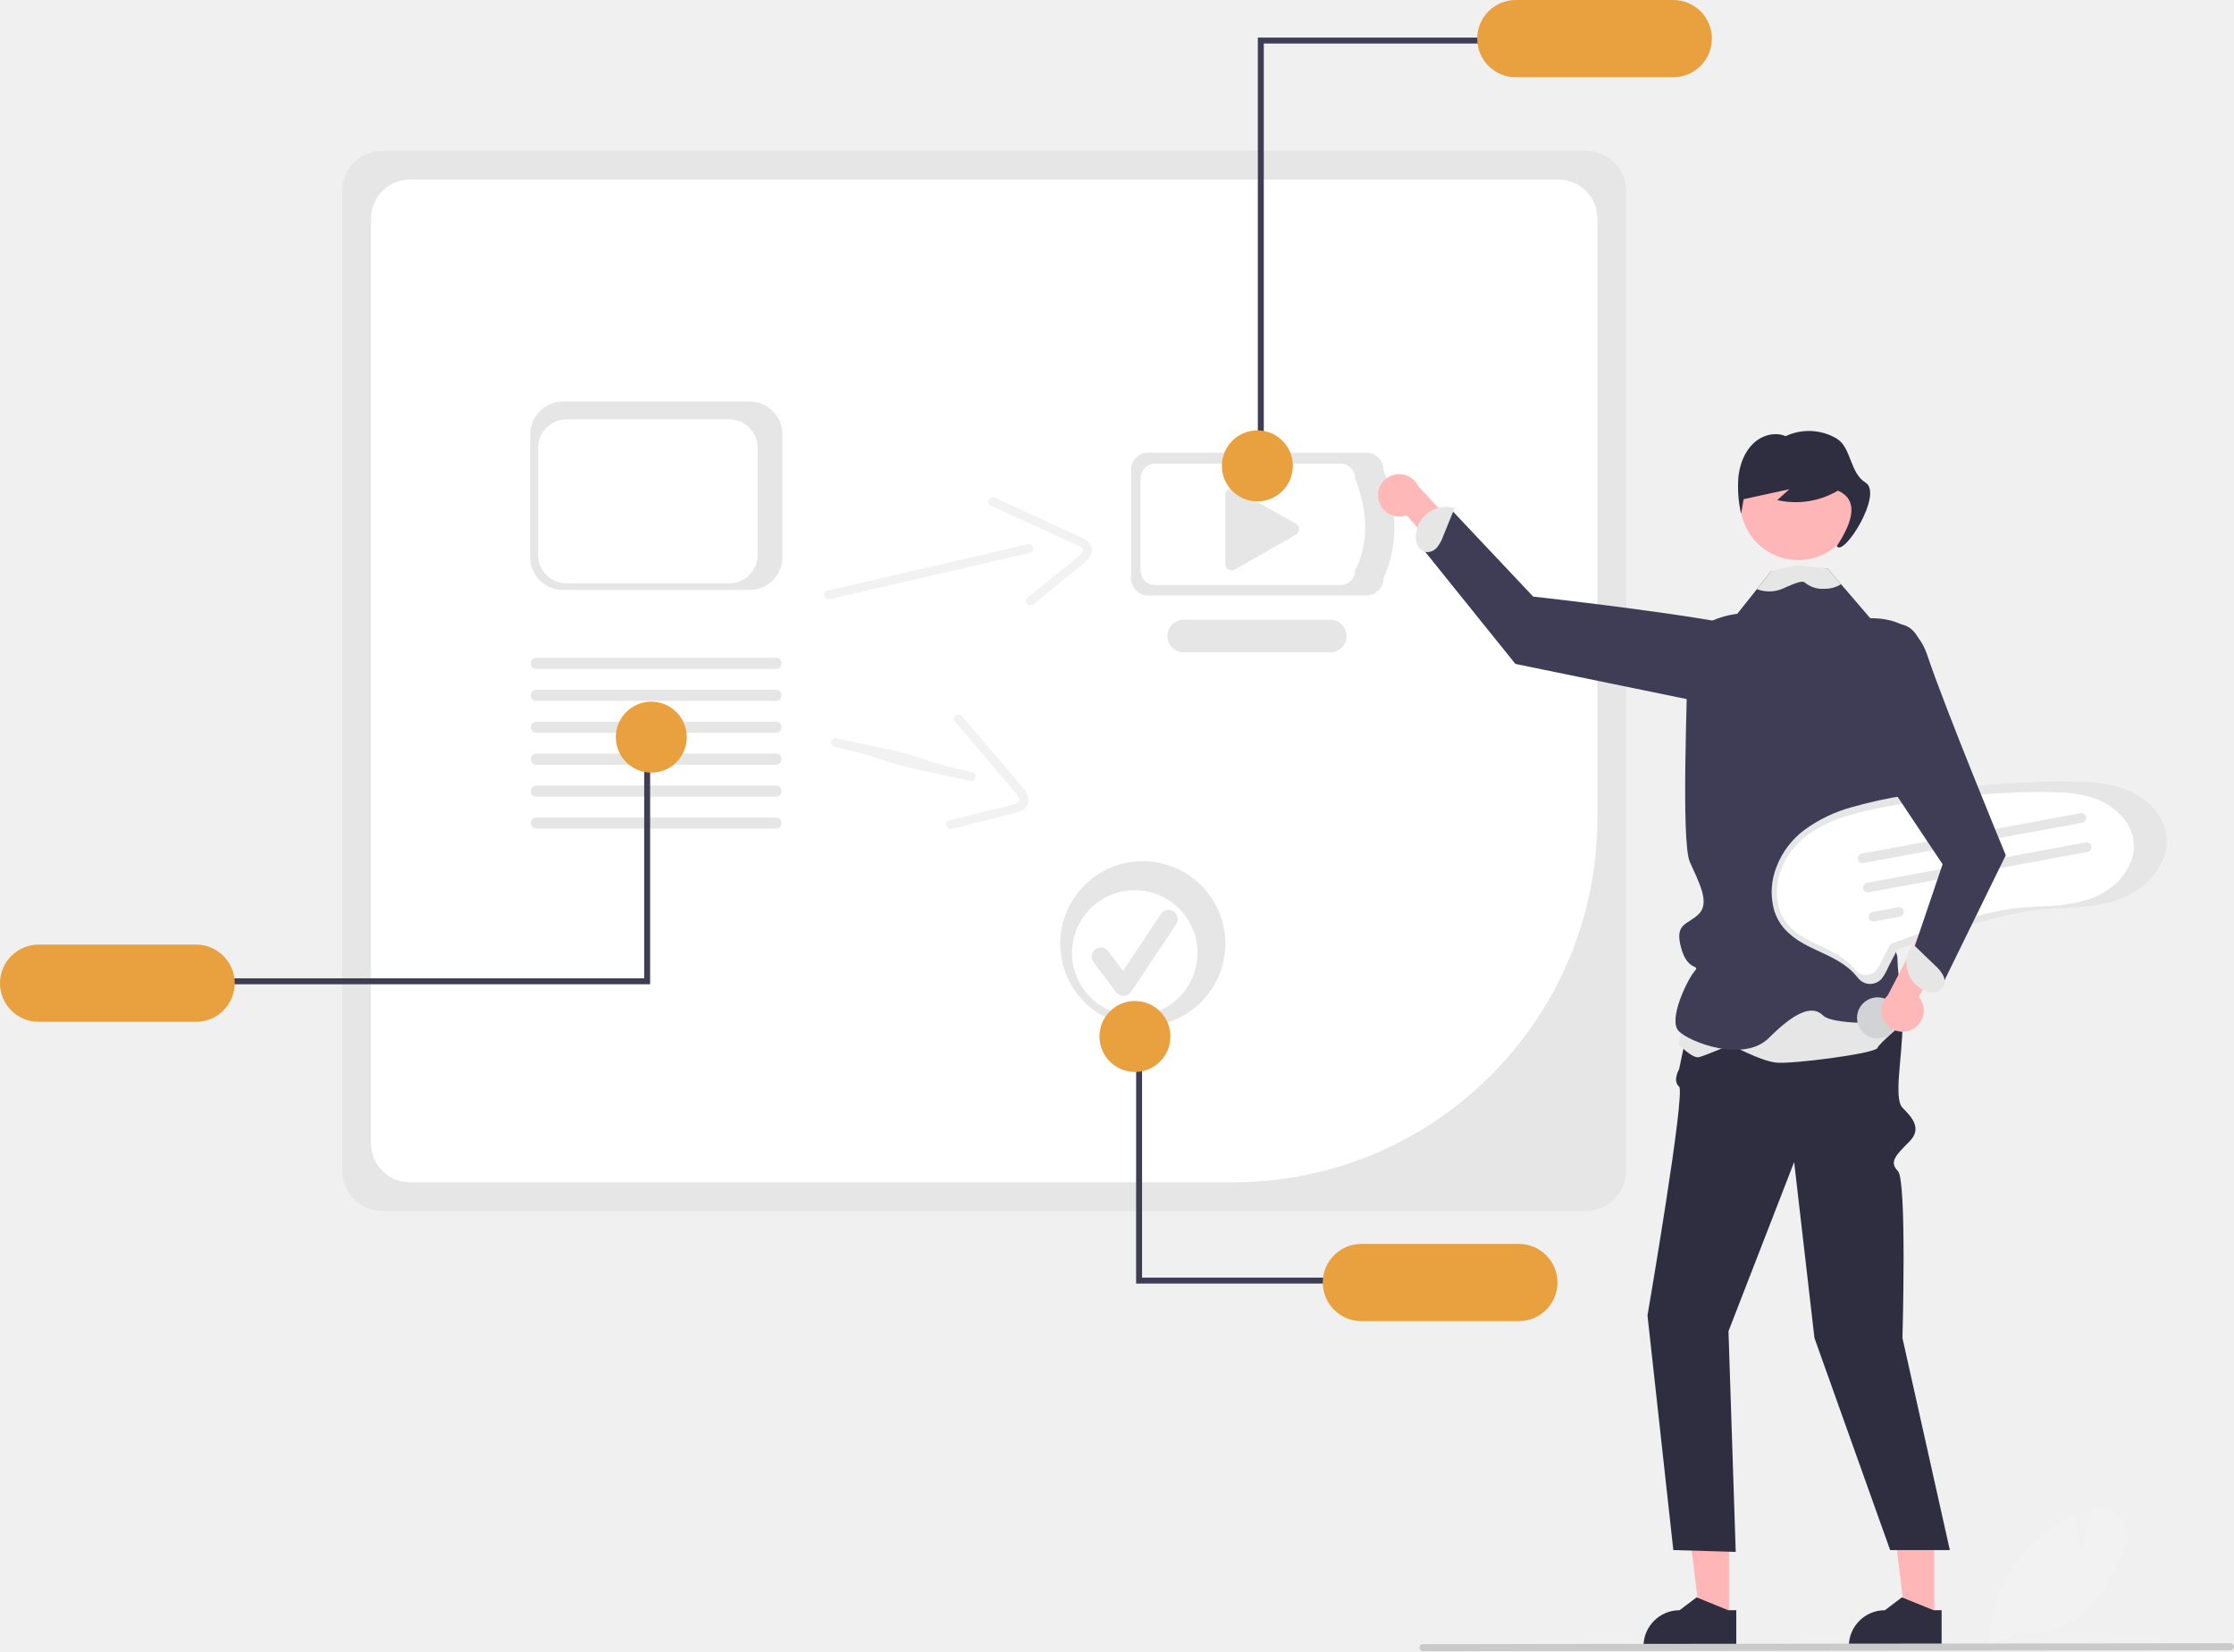
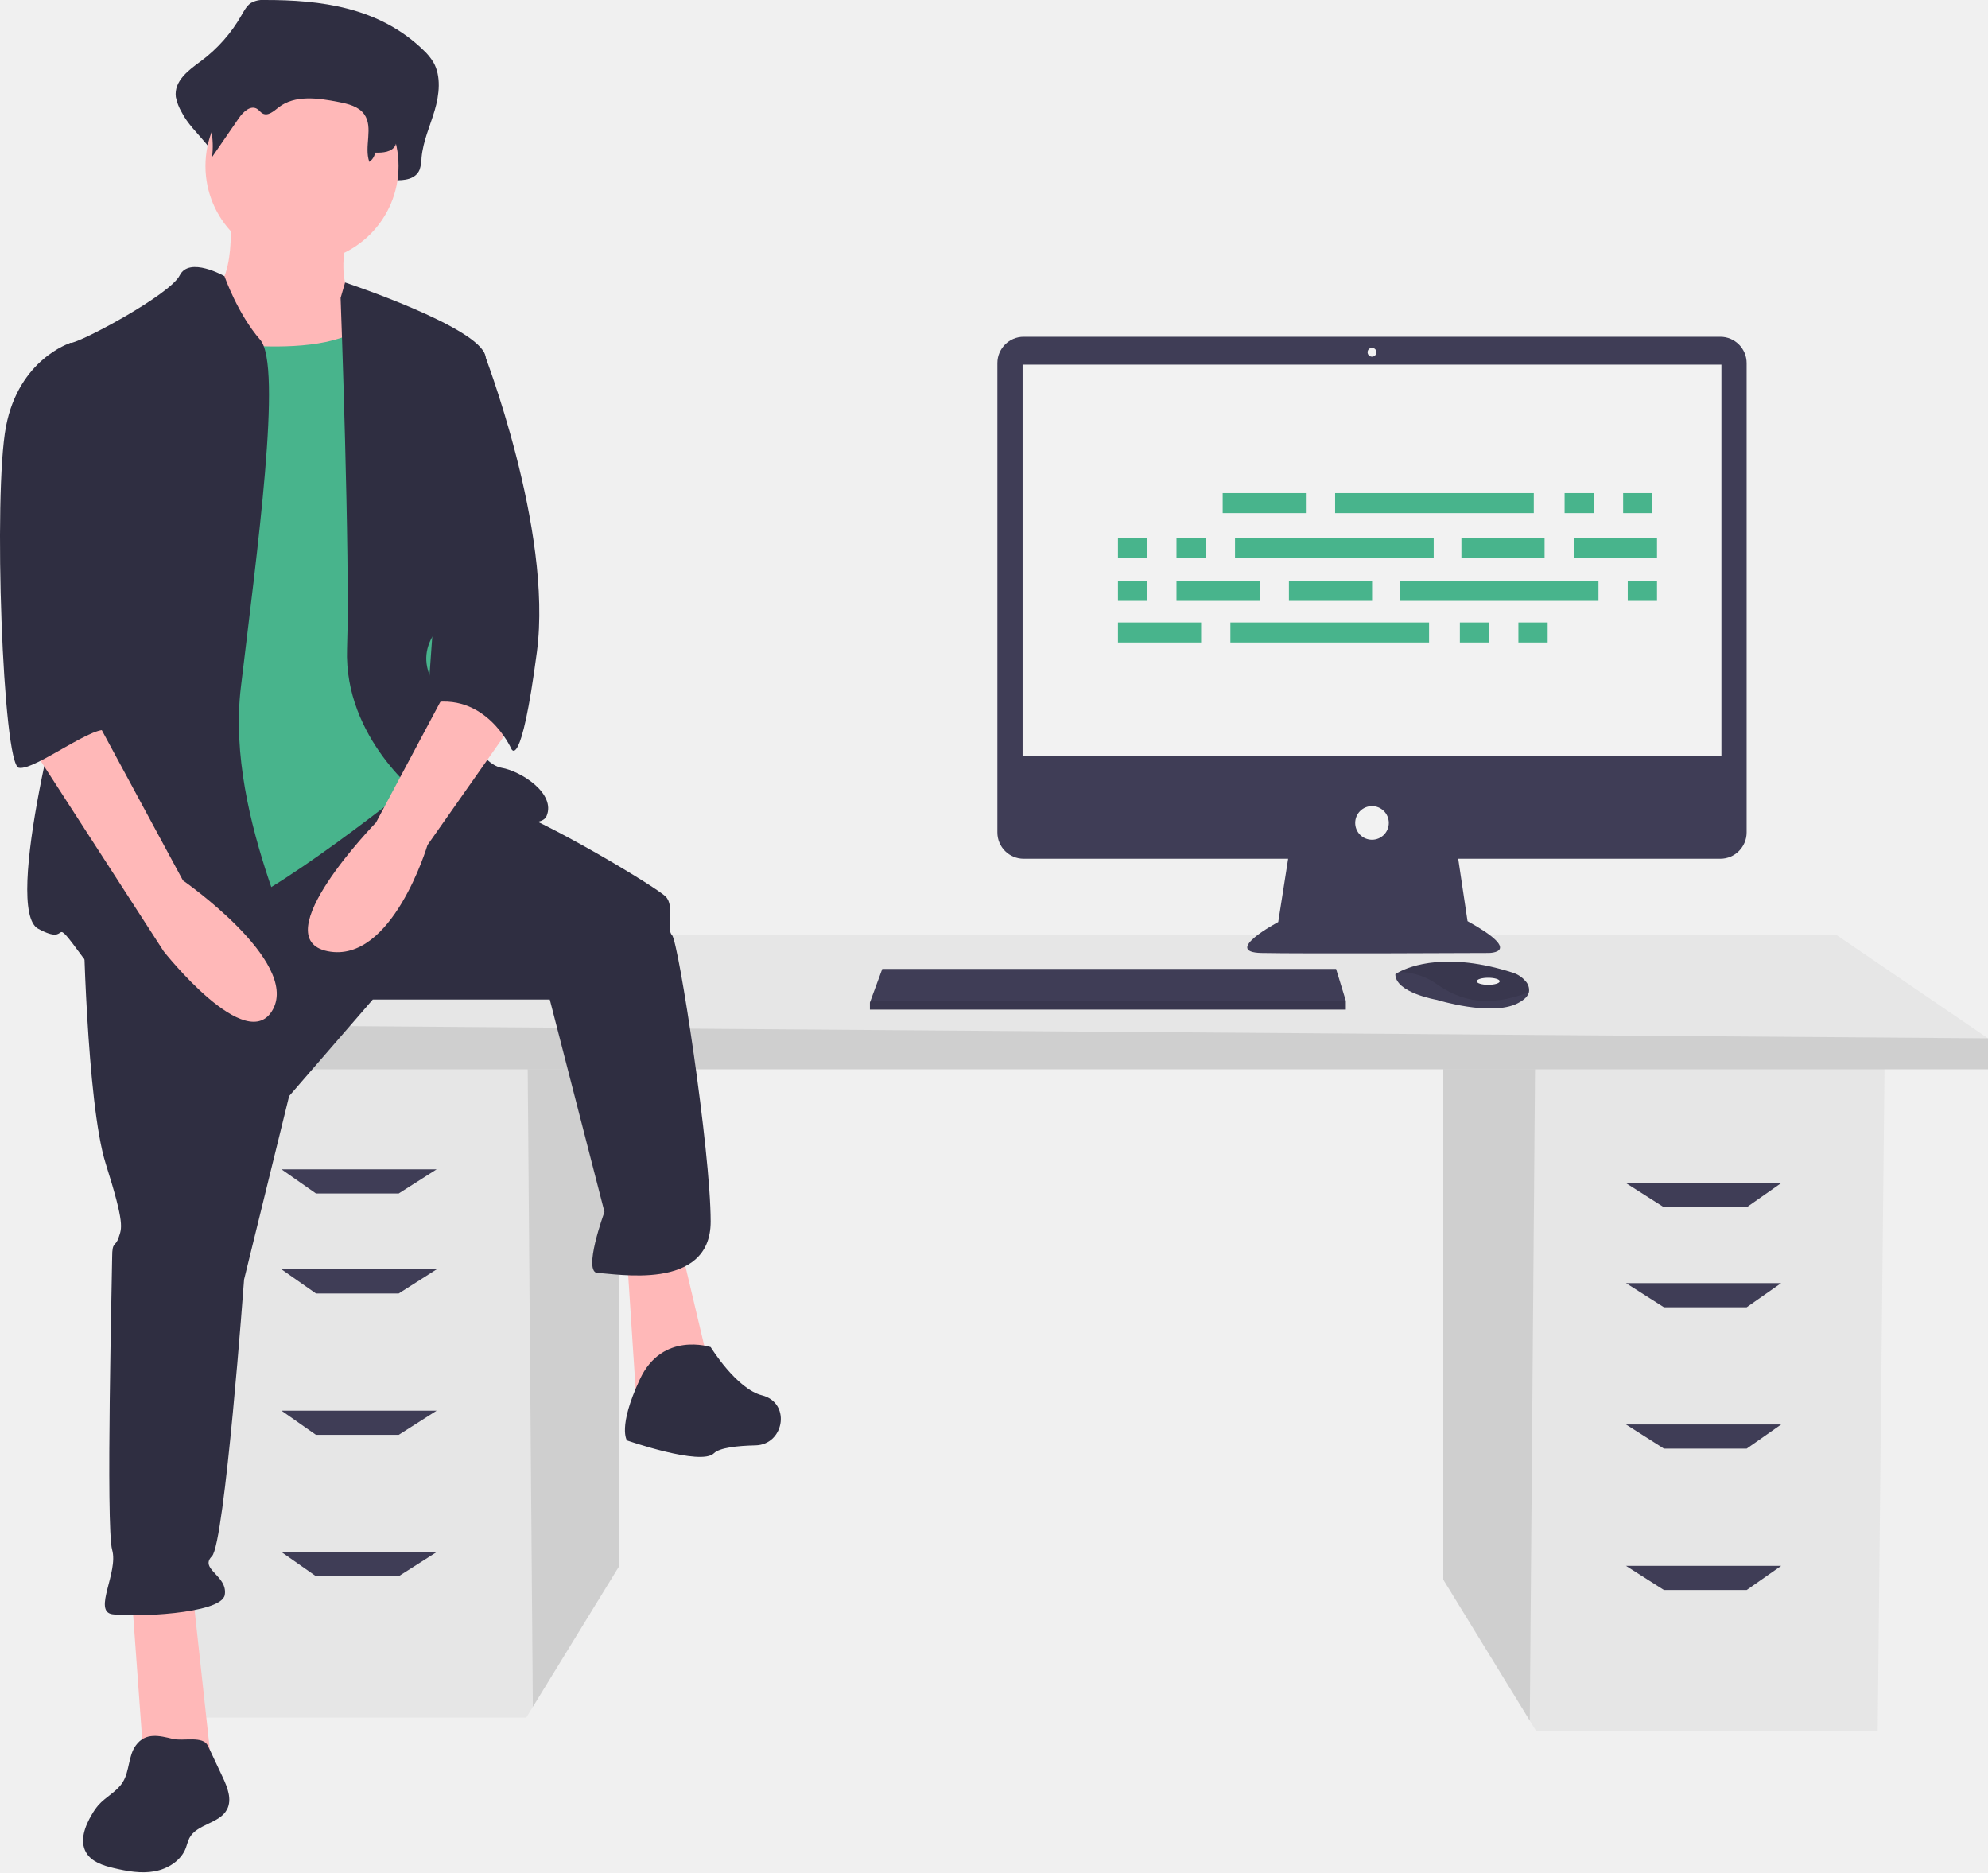
- <svg xmlns="http://www.w3.org/2000/svg" data-name="Layer 1" width="751.951" height="555.868" viewBox="0 0 751.951 555.868">
-   <path d="M757.765,579.763H352.83a13.625,13.625,0,0,1-13.609-13.609V236.431a13.625,13.625,0,0,1,13.609-13.609H757.765a13.625,13.625,0,0,1,13.609,13.609V566.154A13.625,13.625,0,0,1,757.765,579.763Z" transform="translate(-224.0247 -172.0659)" fill="#e6e6e6" />
-   <path d="M362.011,232.509a13.124,13.124,0,0,0-13.109,13.109V556.975a13.124,13.124,0,0,0,13.109,13.108H639.174a122.66,122.66,0,0,0,122.521-122.521V245.618a13.124,13.124,0,0,0-13.109-13.109Z" transform="translate(-224.0247 -172.0659)" fill="#fff" />
-   <path d="M683.925,372.54H610.5a5.782,5.782,0,0,1-5.776-5.776V330.219a5.782,5.782,0,0,1,5.776-5.776h73.424a5.782,5.782,0,0,1,5.776,5.776c4.543,12.932,5.189,25.221,0,36.545A5.782,5.782,0,0,1,683.925,372.54Z" transform="translate(-224.0247 -172.0659)" fill="#e6e6e6" />
-   <path d="M675.226,369.008H612.845a4.913,4.913,0,0,1-4.907-4.907V333.052a4.913,4.913,0,0,1,4.907-4.907h62.382a4.913,4.913,0,0,1,4.907,4.907c4.21,11.058,4.887,21.521,0,31.049A4.913,4.913,0,0,1,675.226,369.008Z" transform="translate(-224.0247 -172.0659)" fill="#fff" />
-   <path d="M671.862,391.683H622.4a5.488,5.488,0,0,1-.02-10.975h49.482a5.488,5.488,0,0,1,0,10.975Z" transform="translate(-224.0247 -172.0659)" fill="#e6e6e6" />
-   <path d="M638.606,336.528a2.153,2.153,0,0,0-2.146,2.149v23.261a2.145,2.145,0,0,0,3.208,1.864l20.531-11.707a2.144,2.144,0,0,0-.01-3.733l-20.53-11.555A2.142,2.142,0,0,0,638.606,336.528Z" transform="translate(-224.0247 -172.0659)" fill="#e6e6e6" />
-   <path d="M938.139,683.43a9.168,9.168,0,0,0-9.789-3.129l-.384.114-3.447,13.459c-.516-2.006-1.622-6.534-2.318-10.966l-.06-.366-.342.15a46.75,46.75,0,0,0-10.084,6.078A48.361,48.361,0,0,0,893.631,725.188l-.006.258-.006.162.456-.162,9.795-3.501a29.241,29.241,0,0,0,23.578-8.792c3.958-4.174,6.672-9.543,9.297-14.738.769-1.513,1.555-3.075,2.36-4.576A9.319,9.319,0,0,0,938.139,683.43Z" transform="translate(-224.0247 -172.0659)" fill="#f2f2f2" />
-   <path d="M687.995,340.212a7.098,7.098,0,0,0,9.517,5.28l29.275,34.056,3.706-12.572-29.023-31.157a7.136,7.136,0,0,0-13.474,4.393Z" transform="translate(-224.0247 -172.0659)" fill="#ffb8b8" />
-   <polygon points="581.955 545.239 572.267 545.239 567.658 507.87 581.957 507.87 581.955 545.239" fill="#ffb6b6" />
-   <path d="M805.721,714.141l-10.344-4.207-.296-.122-5.711,4.329a12.161,12.161,0,0,0-12.159,12.159v.395h31.237V714.141Z" transform="translate(-224.0247 -172.0659)" fill="#2f2e41" />
-   <polygon points="651.067 545.239 641.379 545.239 636.77 507.87 651.069 507.87 651.067 545.239" fill="#ffb6b6" />
-   <path d="M874.833,714.141l-10.344-4.207-.296-.122-5.711,4.329a12.161,12.161,0,0,0-12.159,12.159v.395h31.237V714.141Z" transform="translate(-224.0247 -172.0659)" fill="#2f2e41" />
-   <path d="M852.226,494.155s12.152,12.642,12.152,23.029-3.038,24.65,0,27.772,6.835,6.919,2.278,11.476-6.835,6.835-3.797,9.873,1.519,56.201,1.519,56.201L880.327,693.897H860.234l-25.475-71.391-6.835-59.239-22.105,56.96,2.441,74.282-21.006-.613-8.695-78.985s12.911-75.134,10.633-77.06,0-5.813,0-5.813l6.076-28.77Z" transform="translate(-224.0247 -172.0659)" fill="#2f2e41" />
-   <path d="M828.435,404.522s4.132-16.282-14.904-20.95-73.449-10.665-73.449-10.665l-27.499-29.18-9.318,13.532,30.827,38.308,73.043,15.003Z" transform="translate(-224.0247 -172.0659)" fill="#3f3d56" />
-   <path d="M707.794,356.262a12.889,12.889,0,0,0,1.979-3.665l3.944-9.69-1.024-.043a10.23,10.23,0,0,0-12.095,9.316,6.661,6.661,0,0,0,.644,3.621,3.947,3.947,0,0,0,2.891,2.12A4.364,4.364,0,0,0,707.794,356.262Z" transform="translate(-224.0247 -172.0659)" fill="#e6e6e6" />
-   <path d="M791.388,507.149l-2.278,16.516s4.557,4.894,6.835,4.282,10.633-4.173,10.633-4.173,9.873,5.396,15.189,6.008,33.417-3.059,34.176-4.894,9.587-9.019,9.587-9.019l-3.511-20.955Z" transform="translate(-224.0247 -172.0659)" fill="#e6e6e6" />
-   <path d="M865.383,449.369s-1.929,15.926-.41,17.392c1.519,1.458-1.519,10.686-4.557,16.762s2.278,6.835,2.278,11.392,2.278,21.265,2.278,21.265-23.544,1.519-27.341-2.278-9.873-.759-18.227,7.595-26.498,1.519-30.295-2.278,2.954-17.468,5.233-20.118-2.195.418-4.473-7.982,2.195-7.595,5.992-11.392,0-10.633-3.038-17.468-.759-57.72-.759-69.871,16.708-13.671,16.708-13.671l6.615-8.316,4.861-6.114,9.524-.38.251-.008,9.212-.372,4.473,5.21,9.873,11.498,11.392,2.278c9.114,3.038,6.835,22.025,6.835,22.025Z" transform="translate(-224.0247 -172.0659)" fill="#3f3d56" />
-   <circle cx="605.277" cy="169.023" r="19.522" fill="#ffb6b6" />
-   <path d="M851.938,334.521c-5.37-3.293-4.682-11.903-9.855-14.91a18.424,18.424,0,0,0-17.032-.715c-3.644-1.559-8.01-.315-10.925,2.5s-4.493,6.968-4.959,11.145a41.705,41.705,0,0,0,.894,12.526q.434-2.475.869-4.949l15.39-3.364q-2.044,1.836-4.087,3.672a27.956,27.956,0,0,0,20.437-3.196c6.7,3.004,5.486,9.749-.396,18.701C844.551,359.729,858.056,338.274,851.938,334.521Z" transform="translate(-224.0247 -172.0659)" fill="#2f2e41" />
-   <path d="M843.708,368.736a1.542,1.542,0,0,1-.137.099,10.227,10.227,0,0,1-5.324,1.443,9.414,9.414,0,0,1-6.782-2.127c-.995-.942-4.952,1.048-7.549,2.149a11.46,11.46,0,0,1-8.529.099l4.861-6.114,8.011-1.776h2l8.976,1.017Z" transform="translate(-224.0247 -172.0659)" fill="#e6e6e6" />
-   <path d="M974.791,727.627l-271.75.307a1.191,1.191,0,1,1-.012-2.381h.012l271.75-.307a1.191,1.191,0,0,1,0,2.381Z" transform="translate(-224.0247 -172.0659)" fill="#cacaca" />
-   <polygon points="425.383 155.694 423.383 155.694 423.383 12.651 502.04 12.651 502.04 14.651 425.383 14.651 425.383 155.694" fill="#3f3d56" />
-   <path d="M787.237,172.066h-53a13,13,0,1,0,0,26h53a13,13,0,0,0,0-26Z" transform="translate(-224.0247 -172.0659)" fill="#e8a13e" />
-   <circle cx="423.223" cy="156.834" r="11.946" fill="#e8a13e" />
-   <path d="M503.297,373.788,555.703,361.661l15.042-3.481c1.882-.435,1.1-3.332-.782-2.897l-52.406,12.127-15.043,3.481c-1.882.435-1.1,3.332.782,2.897Z" transform="translate(-224.0247 -172.0659)" fill="#f2f2f2" />
-   <path d="M557.413,342.206l28.055,12.905a9.289,9.289,0,0,1,2.655,1.437c.774.758.211,1.488-.421,2.149a63.263,63.263,0,0,1-5.971,4.929l-11.952,9.717c-1.5,1.22.617,3.348,2.103,2.14l10.41-8.463,5.205-4.232c1.475-1.199,3.27-2.422,3.862-4.332,1.245-4.013-3.668-5.608-6.399-6.864l-12.217-5.62L558.94,339.623c-1.74-.8-3.281,1.776-1.528,2.583Z" transform="translate(-224.0247 -172.0659)" fill="#f2f2f2" />
-   <path d="M944.566,440.449c-4.998-3.389-11.07-4.648-17.005-5.075a182.41,182.41,0,0,0-20.252.024q-10.51.416-20.977,1.521-10.452,1.106-20.817,2.899a153.828,153.828,0,0,0-18.331,4.012,49.195,49.195,0,0,0-15.852,7.655,28.072,28.072,0,0,0-9.315,12.325,22.891,22.891,0,0,0-.899,14.456,17.234,17.234,0,0,0,3.408,6.331,23.744,23.744,0,0,0,6.348,5.026c4.958,2.831,10.576,4.533,15.06,8.158a21.29,21.29,0,0,1,3.215,3.197,5.835,5.835,0,0,0,2.583,2.032,5.275,5.275,0,0,0,5.668-1.459,19.189,19.189,0,0,0,2.231-3.966l2.366-4.564a6.382,6.382,0,0,1,.591-1.141c.177-.211-.14.004-.079-.051.033-.031.102-.03.14-.054a3.427,3.427,0,0,1,.611-.234q3.282-1.251,6.594-2.425c8.149-2.904,16.397-5.581,24.774-7.75a119.875,119.875,0,0,1,13.096-2.74c5.716-.814,11.518-.72,17.26-1.276,6.182-.599,12.56-1.85,17.862-5.254a23.193,23.193,0,0,0,9.602-11.493,16.08,16.08,0,0,0,.801-7.116C952.56,448.052,949.01,443.462,944.566,440.449Z" transform="translate(-224.0247 -172.0659)" fill="#e6e6e6" />
-   <path d="M934.337,443.503c-4.517-3.062-10.004-4.2-15.367-4.586a164.839,164.839,0,0,0-18.301.022q-9.497.376-18.956,1.374-9.445 1-18.811,2.62a139.01,139.01,0,0,0-16.565,3.626A44.456,44.456,0,0,0,832.011,453.476a25.368,25.368,0,0,0-8.418,11.138,20.686,20.686,0,0,0-.813,13.063,15.574,15.574,0,0,0,3.079,5.721,21.457,21.457,0,0,0,5.737,4.542c4.48,2.558,9.557,4.097,13.609,7.372a19.239,19.239,0,0,1,2.906,2.889,5.273,5.273,0,0,0,2.334,1.836,4.767,4.767,0,0,0,5.122-1.319,17.341,17.341,0,0,0,2.016-3.584l2.138-4.124a5.767,5.767,0,0,1,.534-1.031c.16-.191-.126.004-.072-.046.03-.028.092-.027.126-.049a3.097,3.097,0,0,1,.552-.212q2.966-1.131,5.959-2.191c7.364-2.625,14.817-5.044,22.388-7.003a108.324,108.324,0,0,1,11.835-2.476c5.165-.736,10.409-.65,15.597-1.153,5.586-.541,11.351-1.672,16.141-4.748a20.959,20.959,0,0,0,8.677-10.386,14.531,14.531,0,0,0,.724-6.43C941.561,450.373,938.352,446.226,934.337,443.503Z" transform="translate(-224.0247 -172.0659)" fill="#fff" />
-   <path d="M924.877,449.033,851.276,462.607a1.628,1.628,0,1,1-.6-3.201l.01-.002,73.601-13.575a1.628,1.628,0,1,1,.591,3.203Z" transform="translate(-224.0247 -172.0659)" fill="#e6e6e6" />
-   <path d="M926.69,458.862,853.089,472.437a1.628,1.628,0,1,1-.6-3.201l.01-.002,73.601-13.575a1.628,1.628,0,1,1,.591,3.203Z" transform="translate(-224.0247 -172.0659)" fill="#e6e6e6" />
-   <path d="M863.479,480.684l-8.577,1.582a1.628,1.628,0,0,1-.591-3.203l8.577-1.582a1.628,1.628,0,0,1,.591,3.203Z" transform="translate(-224.0247 -172.0659)" fill="#e6e6e6" />
-   <circle cx="856.01" cy="514.742" r="6.921" transform="translate(-303.1895 -8.26639) rotate(-10.45006)" fill="#d1d3d4" />
-   <path d="M476.366,370.688H413.5a11.021,11.021,0,0,1-11.008-11.008V318.248a11.021,11.021,0,0,1,11.008-11.008h62.866A11.021,11.021,0,0,1,487.374,318.248v41.433A11.021,11.021,0,0,1,476.366,370.688Z" transform="translate(-224.0247 -172.0659)" fill="#e6e6e6" />
-   <path d="M469.457,368.456H414.744a9.592,9.592,0,0,1-9.58-9.58V322.817a9.592,9.592,0,0,1,9.58-9.58h54.713a9.592,9.592,0,0,1,9.58,9.58V358.876A9.592,9.592,0,0,1,469.457,368.456Z" transform="translate(-224.0247 -172.0659)" fill="#fff" />
-   <path d="M485.221,408.017H404.555a1.882,1.882,0,0,1,0-3.764h80.666a1.882,1.882,0,0,1,0,3.764Z" transform="translate(-224.0247 -172.0659)" fill="#e6e6e6" />
-   <path d="M485.221,397.261H404.555a1.882,1.882,0,0,1,0-3.764h80.666a1.882,1.882,0,0,1,0,3.764Z" transform="translate(-224.0247 -172.0659)" fill="#e6e6e6" />
-   <path d="M485.221,418.772H404.555a1.882,1.882,0,1,1,0-3.764h80.666a1.882,1.882,0,1,1,0,3.764Z" transform="translate(-224.0247 -172.0659)" fill="#e6e6e6" />
-   <path d="M485.221,429.527H404.555a1.882,1.882,0,1,1,0-3.764h80.666a1.882,1.882,0,1,1,0,3.764Z" transform="translate(-224.0247 -172.0659)" fill="#e6e6e6" />
-   <path d="M485.221,440.283H404.555a1.882,1.882,0,1,1,0-3.764h80.666a1.882,1.882,0,1,1,0,3.764Z" transform="translate(-224.0247 -172.0659)" fill="#e6e6e6" />
-   <path d="M485.221,451.038H404.555a1.882,1.882,0,0,1,0-3.764h80.666a1.882,1.882,0,0,1,0,3.764Z" transform="translate(-224.0247 -172.0659)" fill="#e6e6e6" />
-   <polygon points="216.83 254.306 218.83 254.306 218.83 331.349 74.173 331.349 74.173 329.349 216.83 329.349 216.83 254.306" fill="#3f3d56" />
-   <path d="M237.025,516.066h53a13,13,0,0,0,0-26h-53a13,13,0,0,0,0,26Z" transform="translate(-224.0247 -172.0659)" fill="#e8a13e" />
-   <circle cx="219.223" cy="248.166" r="11.946" fill="#e8a13e" />
-   <path d="M504.992,423.551c17.539,3.728,13.077,4.455,30.616,8.183l15.103,3.21c1.889.402,2.406-2.554.516-2.956-17.539-3.728-13.077-4.455-30.616-8.183l-15.103-3.21c-1.889-.402-2.407,2.554-.516,2.956Z" transform="translate(-224.0247 -172.0659)" fill="#f2f2f2" />
-   <path d="M545.388,414.829l19.961,23.563a9.288,9.288,0,0,1,1.798,2.425c.381,1.015-.439,1.437-1.291,1.769A63.258,63.258,0,0,1,558.36,444.525l-14.941,3.748c-1.876.471-.858,3.295,1,2.829l13.013-3.265,6.507-1.632c1.843-.462,3.987-.812,5.332-2.292,2.826-3.109-.951-6.633-2.894-8.927L557.685,424.726l-9.819-11.591c-1.238-1.461-3.724.222-2.477,1.694Z" transform="translate(-224.0247 -172.0659)" fill="#f2f2f2" />
-   <circle cx="384.653" cy="317.695" r="27.78" fill="#e6e6e6" />
-   <circle cx="381.945" cy="320.814" r="21.119" fill="#fff" />
-   <path d="M602.18,507.338a3.089,3.089,0,0,1-2.472-1.236l-7.579-10.105a3.09,3.09,0,1,1,4.942-3.71l.002.003,4.958,6.611,12.735-19.102a3.09,3.09,0,1,1,5.142,3.428l-15.158,22.736a3.091,3.091,0,0,1-2.485,1.375C602.237,507.338,602.209,507.338,602.18,507.338Z" transform="translate(-224.0247 -172.0659)" fill="#e6e6e6" />
-   <path d="M868.075,518.379a7.098,7.098,0,0,0,1.794-10.734l22.306-38.978-13.088.711L859.429,507.149a7.136,7.136,0,0,0,8.646,11.23Z" transform="translate(-224.0247 -172.0659)" fill="#ffb8b8" />
-   <path d="M842.951,381.753s23.624-7.595,29.7,10.633,26.501,67.593,26.501,67.593l-21.944,44.809-9.873-10.633,10.552-31.138-30.379-45.568Z" transform="translate(-224.0247 -172.0659)" fill="#3f3d56" />
-   <path d="M877.961,500.212a12.89,12.89,0,0,0-2.671-3.196l-7.538-7.255-.419.935a10.23,10.23,0,0,0,4.168,14.687,6.661,6.661,0,0,0,3.602.744,3.946,3.946,0,0,0,3.041-1.899A4.364,4.364,0,0,0,877.961,500.212Z" transform="translate(-224.0247 -172.0659)" fill="#e6e6e6" />
-   <polygon points="384.412 355.068 382.412 355.068 382.412 432.111 450.069 432.111 450.069 430.111 384.412 430.111 384.412 355.068" fill="#3f3d56" />
-   <path d="M748.267,603.828a13.012,13.012,0,0,0-13-13h-53a13,13,0,0,0,0,26h53A13.012,13.012,0,0,0,748.267,603.828Z" transform="translate(-224.0247 -172.0659)" fill="#e8a13e" />
-   <circle cx="382.019" cy="348.928" r="11.946" fill="#e8a13e" />
+ <svg xmlns="http://www.w3.org/2000/svg" data-name="Layer 1" width="711.188" height="669.683" viewBox="0 0 711.188 669.683">
+   <polygon points="516.326 380.018 516.326 565.013 547.27 615.443 549.625 619.279 671.722 619.279 674.189 380.018 516.326 380.018" fill="#e6e6e6" />
+   <polygon points="516.326 380.018 516.326 565.013 547.27 615.443 549.169 380.018 516.326 380.018" opacity="0.1" />
+   <polygon points="221.566 375.084 221.566 560.08 190.622 610.51 188.267 614.345 66.17 614.345 63.703 375.084 221.566 375.084" fill="#e6e6e6" />
+   <polygon points="221.566 375.084 221.566 560.08 190.622 610.51 188.723 375.084 221.566 375.084" opacity="0.1" />
+   <polygon points="711.188 371.385 711.188 382.484 47.67 382.484 47.67 366.451 109.335 334.385 656.923 334.385 711.188 371.385" fill="#e6e6e6" />
+   <polygon points="711.188 371.385 711.188 382.484 47.67 382.484 47.67 366.451 711.188 371.385" opacity="0.1" />
+   <polygon points="142.635 426.883 113.035 426.883 100.702 418.25 156.201 418.25 142.635 426.883" fill="#3f3d56" />
+   <polygon points="142.635 462.649 113.035 462.649 100.702 454.016 156.201 454.016 142.635 462.649" fill="#3f3d56" />
+   <polygon points="142.635 513.215 113.035 513.215 100.702 504.581 156.201 504.581 142.635 513.215" fill="#3f3d56" />
+   <polygon points="142.635 563.78 113.035 563.78 100.702 555.147 156.201 555.147 142.635 563.78" fill="#3f3d56" />
+   <polygon points="595.257 431.816 624.857 431.816 637.19 423.183 581.691 423.183 595.257 431.816" fill="#3f3d56" />
+   <polygon points="595.257 467.582 624.857 467.582 637.19 458.949 581.691 458.949 595.257 467.582" fill="#3f3d56" />
+   <polygon points="595.257 518.148 624.857 518.148 637.19 509.515 581.691 509.515 595.257 518.148" fill="#3f3d56" />
+   <polygon points="595.257 568.713 624.857 568.713 637.19 560.08 581.691 560.08 595.257 568.713" fill="#3f3d56" />
+   <path d="M859.82,235.615H610.634a9.423,9.423,0,0,0-9.424,9.424V412.897a9.423,9.423,0,0,0,9.424,9.424h94.593l-3.544,22.626s-20.253,10.759-6.013,11.076,81.328,0,81.328,0,12.974,0-7.595-11.392l-3.334-22.31h93.75a9.423,9.423,0,0,0,9.424-9.424V245.039A9.423,9.423,0,0,0,859.82,235.615Z" transform="translate(-244.406 -115.1587)" fill="#3f3d56" />
+   <rect x="365.823" y="130.424" width="249.996" height="139.871" fill="#f2f2f2" />
+   <circle cx="490.821" cy="125.994" r="1.582" fill="#f2f2f2" />
+   <circle cx="490.821" cy="294.346" r="6.013" fill="#f2f2f2" />
+   <polygon points="481.452 357.952 481.452 361.117 311.202 361.117 311.202 358.585 311.436 357.952 315.632 346.56 477.971 346.56 481.452 357.952" fill="#3f3d56" />
+   <path d="M791.376,470.013c-.31,1.326-1.481,2.725-4.127,4.047-9.493,4.747-28.797-1.266-28.797-1.266s-14.873-2.532-14.873-9.177a11.866,11.866,0,0,1,1.304-.775c3.991-2.112,17.225-7.322,40.691.221a9.786,9.786,0,0,1,4.46,2.923A4.667,4.667,0,0,1,791.376,470.013Z" transform="translate(-244.406 -115.1587)" fill="#3f3d56" />
+   <path d="M791.376,470.013c-11.62,4.452-21.977,4.785-32.607-2.598a23.343,23.343,0,0,0-13.886-4.573c3.991-2.112,17.225-7.322,40.691.221a9.786,9.786,0,0,1,4.46,2.923A4.667,4.667,0,0,1,791.376,470.013Z" transform="translate(-244.406 -115.1587)" opacity="0.1" />
+   <ellipse cx="532.4" cy="350.99" rx="4.114" ry="1.266" fill="#f2f2f2" />
+   <polygon points="481.452 357.952 481.452 361.117 311.202 361.117 311.202 358.585 311.436 357.952 481.452 357.952" opacity="0.1" />
+   <path d="M339.068,115.159a8.554,8.554,0,0,0-4.961,1.108c-1.476,1.011-2.406,2.782-3.356,4.429a52.986,52.986,0,0,1-14.434,16.305c-4.289,3.142-9.742,7.06-9.008,12.853a17.372,17.372,0,0,0,2.091,5.426c3.957,7.987,14.754,14.159,13.692,23.273,3.931-6.581-1.327-9.835,2.604-16.416,1.872-3.134,5.124-6.672,7.951-4.704.946.659,1.568,1.841,2.553,2.419,2.351,1.38,4.853-1.258,6.934-3.126,7.177-6.443,17.383-4.755,26.314-2.747,4.216.948,8.847,2.191,11.34,6.221,3.277,5.298-3.113,11.02-4.728,17.01a3.264,3.264,0,0,0,3.503,4.062c2.68-.264,5.854-.481,6.013-1.657,3.372.12,7.503-.262,8.947-3.772a14.762,14.762,0,0,0,.693-4.293c.53-5.897,3.033-11.277,4.691-16.89s2.379-12.191-.419-17.167a19.864,19.864,0,0,0-3.666-4.456C379.94,117.67,359.063,115.136,339.068,115.159Z" transform="translate(-244.406 -115.1587)" fill="#2f2e41" />
+   <path d="M326.544,190.064s3.453,28.778-9.209,31.081,11.511,41.441,11.511,41.441l57.557,6.907-13.814-46.045s-9.209-3.453-3.453-26.476S326.544,190.064,326.544,190.064Z" transform="translate(-244.406 -115.1587)" fill="#ffb8b8" />
+   <polygon points="47.028 569.318 51.633 632.631 75.806 632.631 68.9 569.318 47.028 569.318" fill="#ffb8b8" />
+   <polygon points="224.303 449.6 227.756 502.552 254.233 491.041 243.872 447.298 224.303 449.6" fill="#ffb8b8" />
+   <path d="M274.167,442.738s1.151,66.766,8.058,88.637,5.756,23.023,4.605,26.476-2.302,1.151-2.302,6.907-2.302,96.695,0,104.753-6.907,21.872,0,23.023,39.139,0,40.29-6.907-9.209-9.209-4.605-13.814,11.511-98.998,11.511-98.998l16.116-65.615,29.93-34.534H441.082l19.569,75.975s-8.058,21.872-2.302,21.872,40.29,6.907,40.29-18.418S487.127,451.947,484.825,449.645s1.151-10.36-2.302-13.814-43.743-27.627-58.708-32.232S387.857,393.515,387.857,393.515Z" transform="translate(-244.406 -115.1587)" fill="#2f2e41" />
+   <path d="M498.639,596.991s-17.267-5.756-25.325,11.511-4.605,21.872-4.605,21.872,26.476,9.209,31.081,4.605c2.003-2.003,8.365-2.699,14.913-2.846,9.973-.224,12.626-14.333,3.207-17.619q-.421-.147-.853-.255C507.848,611.955,498.639,596.991,498.639,596.991Z" transform="translate(-244.406 -115.1587)" fill="#2f2e41" />
+   <circle cx="108.038" cy="59.365" r="34.534" fill="#ffb8b8" />
+   <path d="M307.55,235.534s56.406,11.511,70.219-6.907,19.569,51.801,19.569,51.801l6.907,73.673-10.36,40.29s-54.103,43.743-71.37,47.197-43.743,5.756-43.743,5.756,8.058-127.776,8.058-130.078S307.55,235.534,307.55,235.534Z" transform="translate(-244.406 -115.1587)" fill="#48b48c" />
+   <path d="M324.704,213.945s-12.55-7.189-16.003-.282S273.016,237.836,269.562,237.836s6.907,95.544,2.302,107.056S245.389,440.436,258.051,447.343s3.453-6.907,16.116,10.36,74.824,17.267,78.277,10.36-27.627-58.708-21.872-107.056,14.965-115.114,6.907-124.323S324.704,213.945,324.704,213.945Z" transform="translate(-244.406 -115.1587)" fill="#2f2e41" />
+   <path d="M366.258,221.72l1.603-5.518s47.895,15.878,50.198,26.238,1.151,82.882-6.907,88.637-19.569,14.965-11.511,28.778,17.267,28.778,24.174,29.93,19.569,9.209,16.116,17.267-44.894-6.907-44.894-6.907-27.627-20.72-26.476-52.952S366.258,221.72,366.258,221.72Z" transform="translate(-244.406 -115.1587)" fill="#2f2e41" />
+   <path d="M406.548,357.554l-27.627,51.801s-40.29,41.441-17.267,46.045,35.685-37.987,35.685-37.987l29.93-42.592Z" transform="translate(-244.406 -115.1587)" fill="#ffb8b8" />
+   <path d="M340.75,124.195a7.838,7.838,0,0,0-4.039.783,9.413,9.413,0,0,0-2.732,3.131,39.773,39.773,0,0,1-11.75,11.524c-3.491,2.221-7.93,4.99-7.333,9.084a11.359,11.359,0,0,0,1.702,3.835,30.163,30.163,0,0,1,3.665,18.801l9.6-13.954c1.524-2.215,4.171-4.715,6.472-3.324.77.466,1.276,1.301,2.078,1.71,1.914.975,3.95-.889,5.644-2.21,5.842-4.554,14.15-3.361,21.421-1.942,3.432.67,7.202,1.549,9.231,4.397,3.372,4.733-.149,11.572,1.819,17.04a5.023,5.023,0,0,0,2.079-3.317c2.745.085,6.107-.185,7.283-2.666a9.188,9.188,0,0,0,.564-3.034c.432-4.168,2.469-7.971,3.819-11.938s1.937-8.616-.341-12.133a14.681,14.681,0,0,0-2.984-3.149C374.022,125.97,357.027,124.178,340.75,124.195Z" transform="translate(-244.406 -115.1587)" fill="#2f2e41" />
+   <path d="M406.548,237.836l10.725,2.847s24.96,63.919,19.204,107.662-9.209,34.534-9.209,34.534-9.209-20.72-29.93-16.116Z" transform="translate(-244.406 -115.1587)" fill="#2f2e41" />
+   <path d="M293.029,739.422c-2.776,3.772-2.219,9.165-4.678,13.151-2.131,3.455-6.148,5.267-8.814,8.329a22.326,22.326,0,0,0-2.266,3.26c-2.473,4.143-4.483,9.452-2.048,13.616,1.959,3.35,6.078,4.66,9.855,5.552,4.774,1.128,9.734,2.031,14.564,1.169s9.549-3.819,11.271-8.412a32.5,32.5,0,0,1,1.205-3.401c2.617-5.153,10.827-5.209,13.506-10.33,1.875-3.584.151-7.916-1.571-11.576l-5.261-11.177c-1.746-3.709-8.824-1.576-12.513-2.465C301.465,735.978,296.491,734.701,293.029,739.422Z" transform="translate(-244.406 -115.1587)" fill="#2f2e41" />
+   <path d="M254.598,380.577l48.348,74.824s29.93,37.987,39.139,20.72-32.232-46.045-32.232-46.045L278.772,372.519Z" transform="translate(-244.406 -115.1587)" fill="#ffb8b8" />
+   <path d="M278.772,240.138,269.562,237.836s-18.418,5.756-23.023,29.93-1.151,120.869,4.605,122.02,28.427-16.837,32.056-13.023-7.882-15.756-4.429-26.116S278.772,240.138,278.772,240.138Z" transform="translate(-244.406 -115.1587)" fill="#2f2e41" />
+   <g id="f3c2397c-d780-4cc6-97d8-1503d8277a2c" data-name="Group 13">
+     <rect id="ad41612f-86f7-46b2-a964-3a5da7bcf3cf" data-name="Rectangle 55" x="437.407" y="176.363" width="29.752" height="7.163" fill="#48b48c" />
+     <rect id="b9a0b375-cc2a-4c59-8850-661af54e4f62" data-name="Rectangle 56" x="559.722" y="176.363" width="10.468" height="7.163" fill="#48b48c" />
+     <rect id="e174c2ab-9bc5-41ec-b37c-b06fbf8a9878" data-name="Rectangle 57" x="580.659" y="176.363" width="10.468" height="7.163" fill="#48b48c" />
+     <rect id="ba2479ac-4c7d-43b4-a028-73b1e20e4002" data-name="Rectangle 58" x="477.628" y="176.363" width="71.075" height="7.163" fill="#48b48c" />
+     <rect id="ac60ef86-00f2-480b-8171-28b6fdfc1958" data-name="Rectangle 59" x="399.941" y="222.644" width="29.752" height="7.163" fill="#48b48c" />
+     <rect id="b3d8298d-cd65-487a-8b19-4cee946356e7" data-name="Rectangle 60" x="522.256" y="222.644" width="10.468" height="7.163" fill="#48b48c" />
+     <rect id="ed27f15f-f0c4-4569-8330-a6688f8e356c" data-name="Rectangle 61" x="543.193" y="222.644" width="10.468" height="7.163" fill="#48b48c" />
+     <rect id="f685c005-adaf-4d60-acda-005b037d82a6" data-name="Rectangle 62" x="440.162" y="222.644" width="71.075" height="7.163" fill="#48b48c" />
+     <rect id="eca7c7fc-83f8-48ca-a588-6606db47af3f" data-name="Rectangle 63" x="522.807" y="192.341" width="29.752" height="7.163" fill="#48b48c" />
+     <rect id="a71b5b2f-f8b9-481d-a301-5e3357e5fe42" data-name="Rectangle 64" x="563.028" y="192.341" width="29.752" height="7.163" fill="#48b48c" />
+     <rect id="abb3a25a-f854-41fc-8391-e6ad9fbe2417" data-name="Rectangle 66" x="399.941" y="192.341" width="10.468" height="7.163" fill="#48b48c" />
+     <rect id="add2b425-b775-4eb5-9c25-8c4c14f957c9" data-name="Rectangle 67" x="420.878" y="192.341" width="10.468" height="7.163" fill="#48b48c" />
+     <rect id="b7159612-3b84-4b0b-a885-612eaab04c06" data-name="Rectangle 68" x="441.815" y="192.341" width="71.075" height="7.163" fill="#48b48c" />
+     <rect id="edfc7301-4de5-47dc-80e2-1ae2da982d6d" data-name="Rectangle 69" x="461.099" y="207.768" width="29.752" height="7.163" fill="#48b48c" />
+     <rect id="e1009f91-6275-4375-80fa-0d778e331fdc" data-name="Rectangle 70" x="420.878" y="207.768" width="29.752" height="7.163" fill="#48b48c" />
+     <rect id="a060fb9f-1f1a-4862-9a69-16dd49199e18" data-name="Rectangle 71" x="399.941" y="207.768" width="10.468" height="7.163" fill="#48b48c" />
+     <rect id="b6754d5f-104f-449c-b9a9-cf9ac82bf5fe" data-name="Rectangle 73" x="582.312" y="207.768" width="10.468" height="7.163" fill="#48b48c" />
+     <rect id="e6ed1ccd-2cfd-450f-a339-07df3a1ee6bb" data-name="Rectangle 74" x="500.768" y="207.768" width="71.075" height="7.163" fill="#48b48c" />
+   </g>
</svg>
